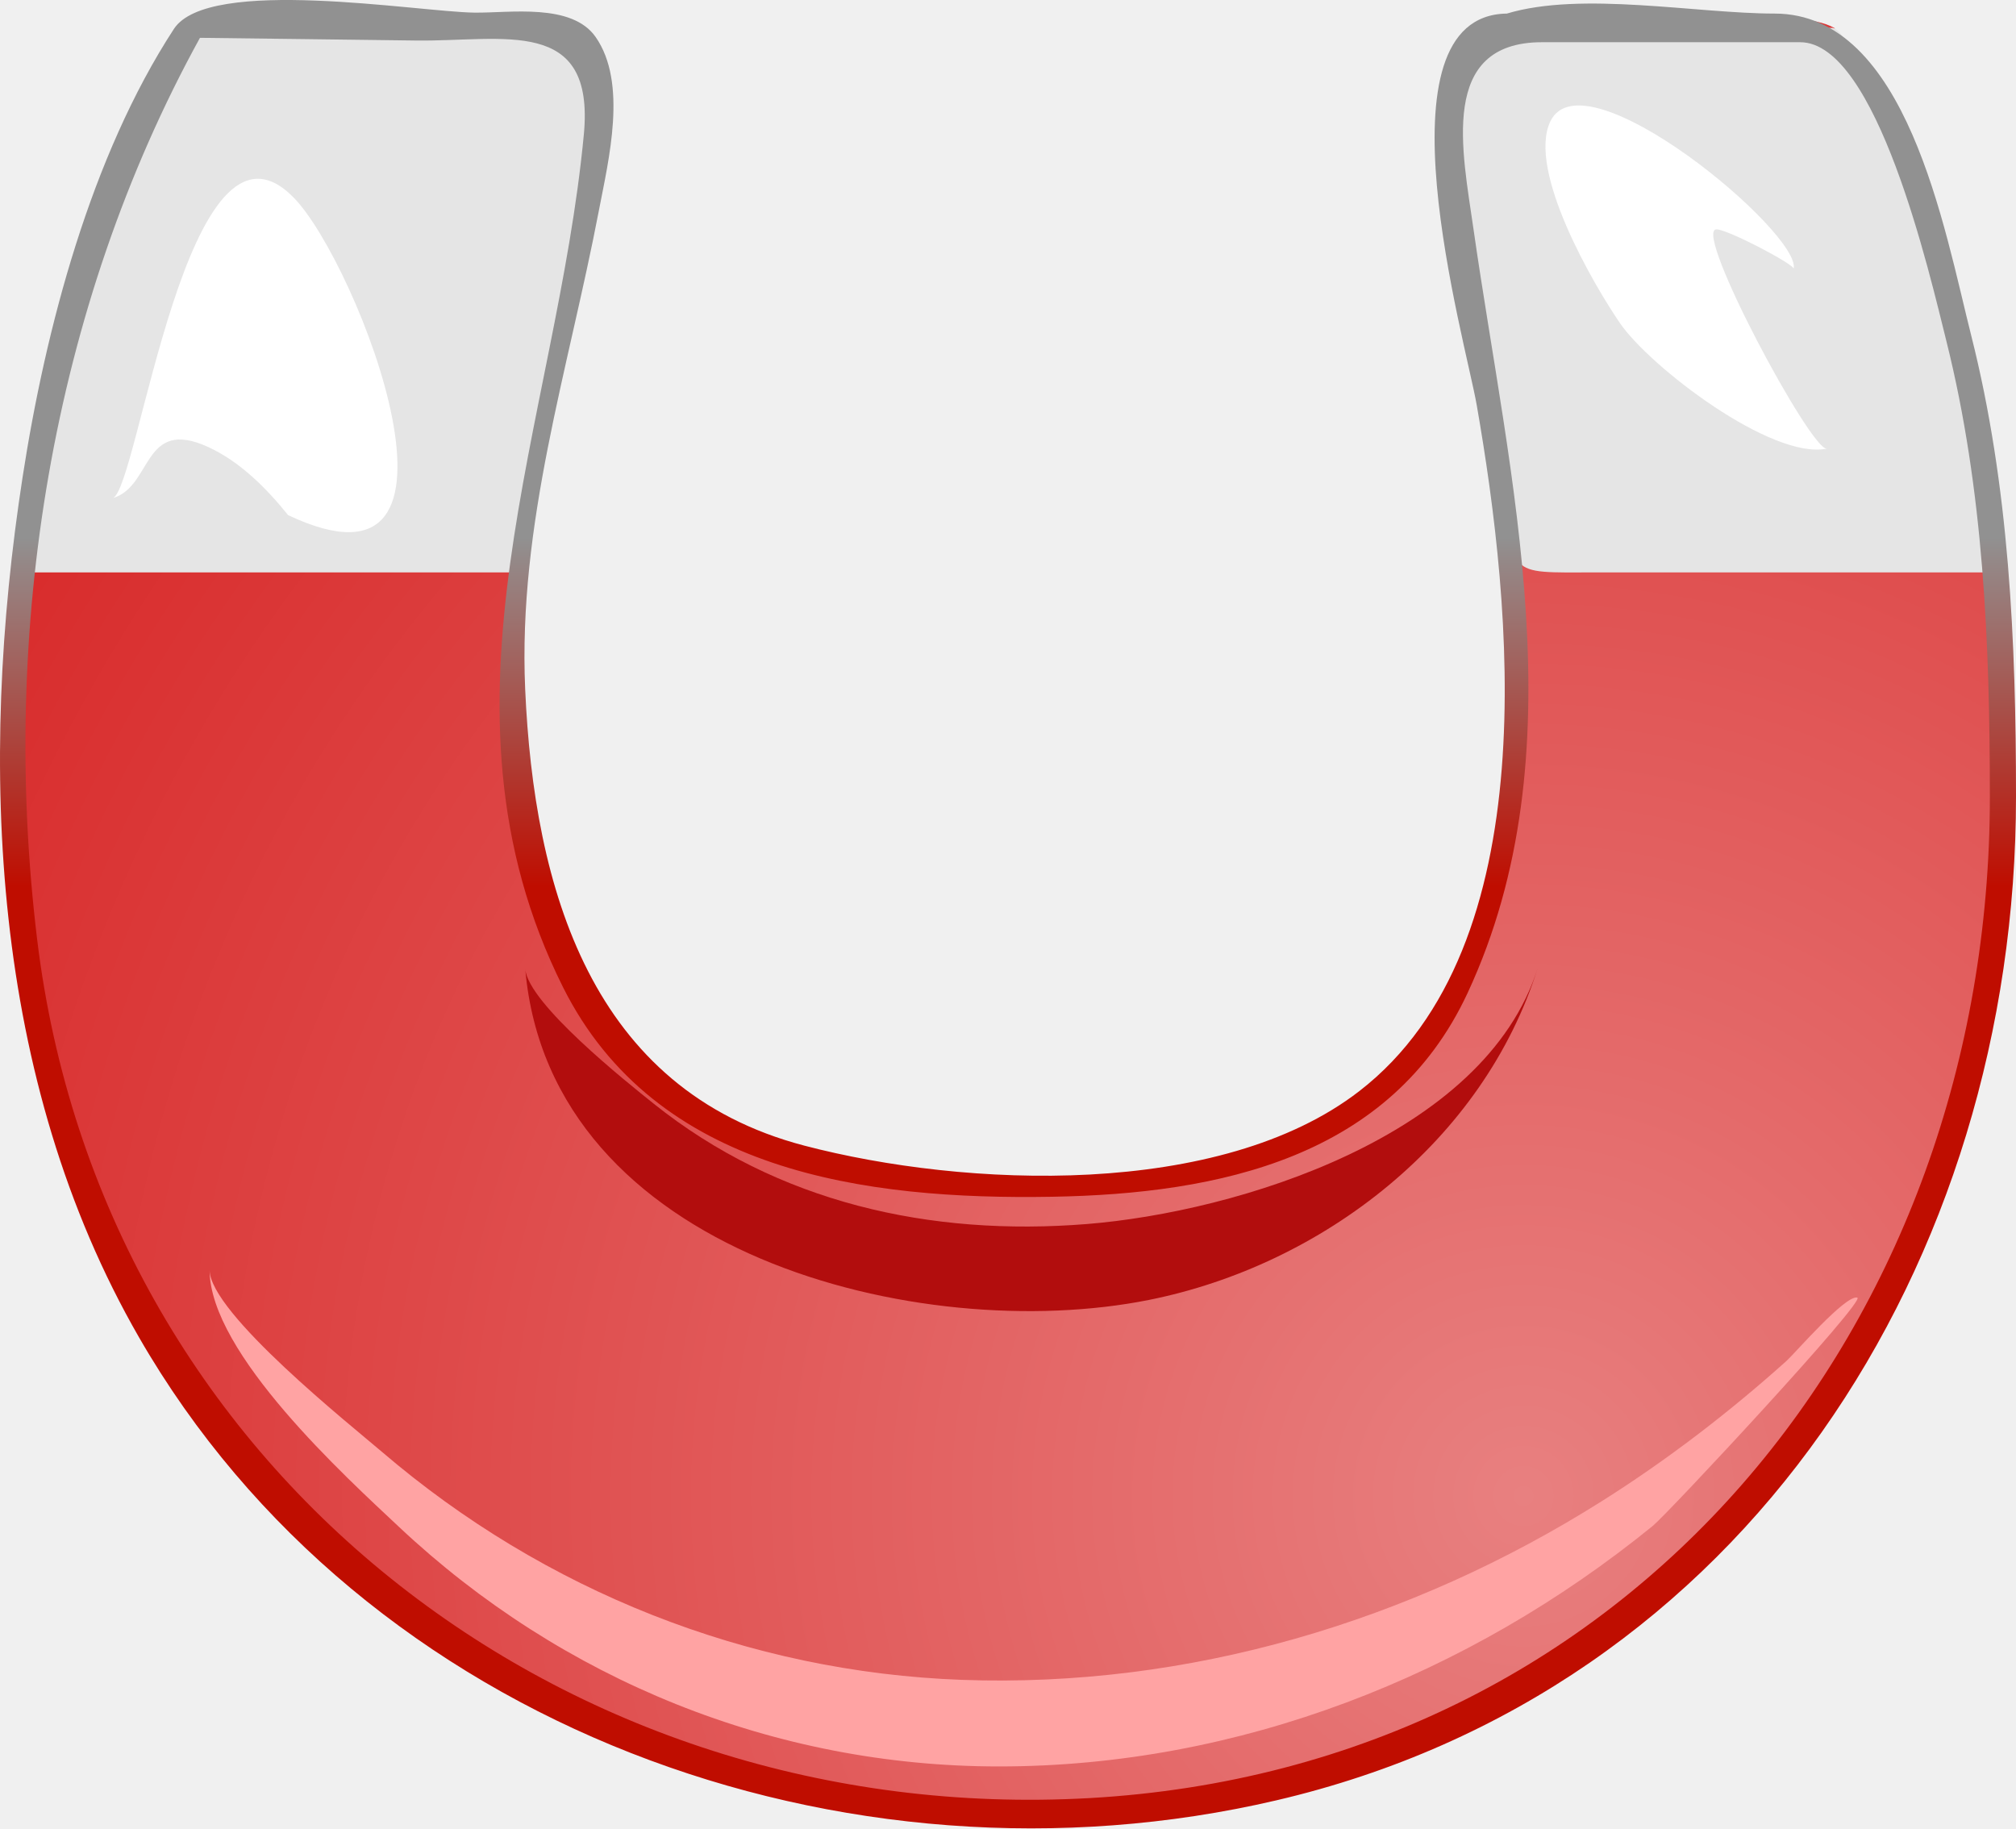
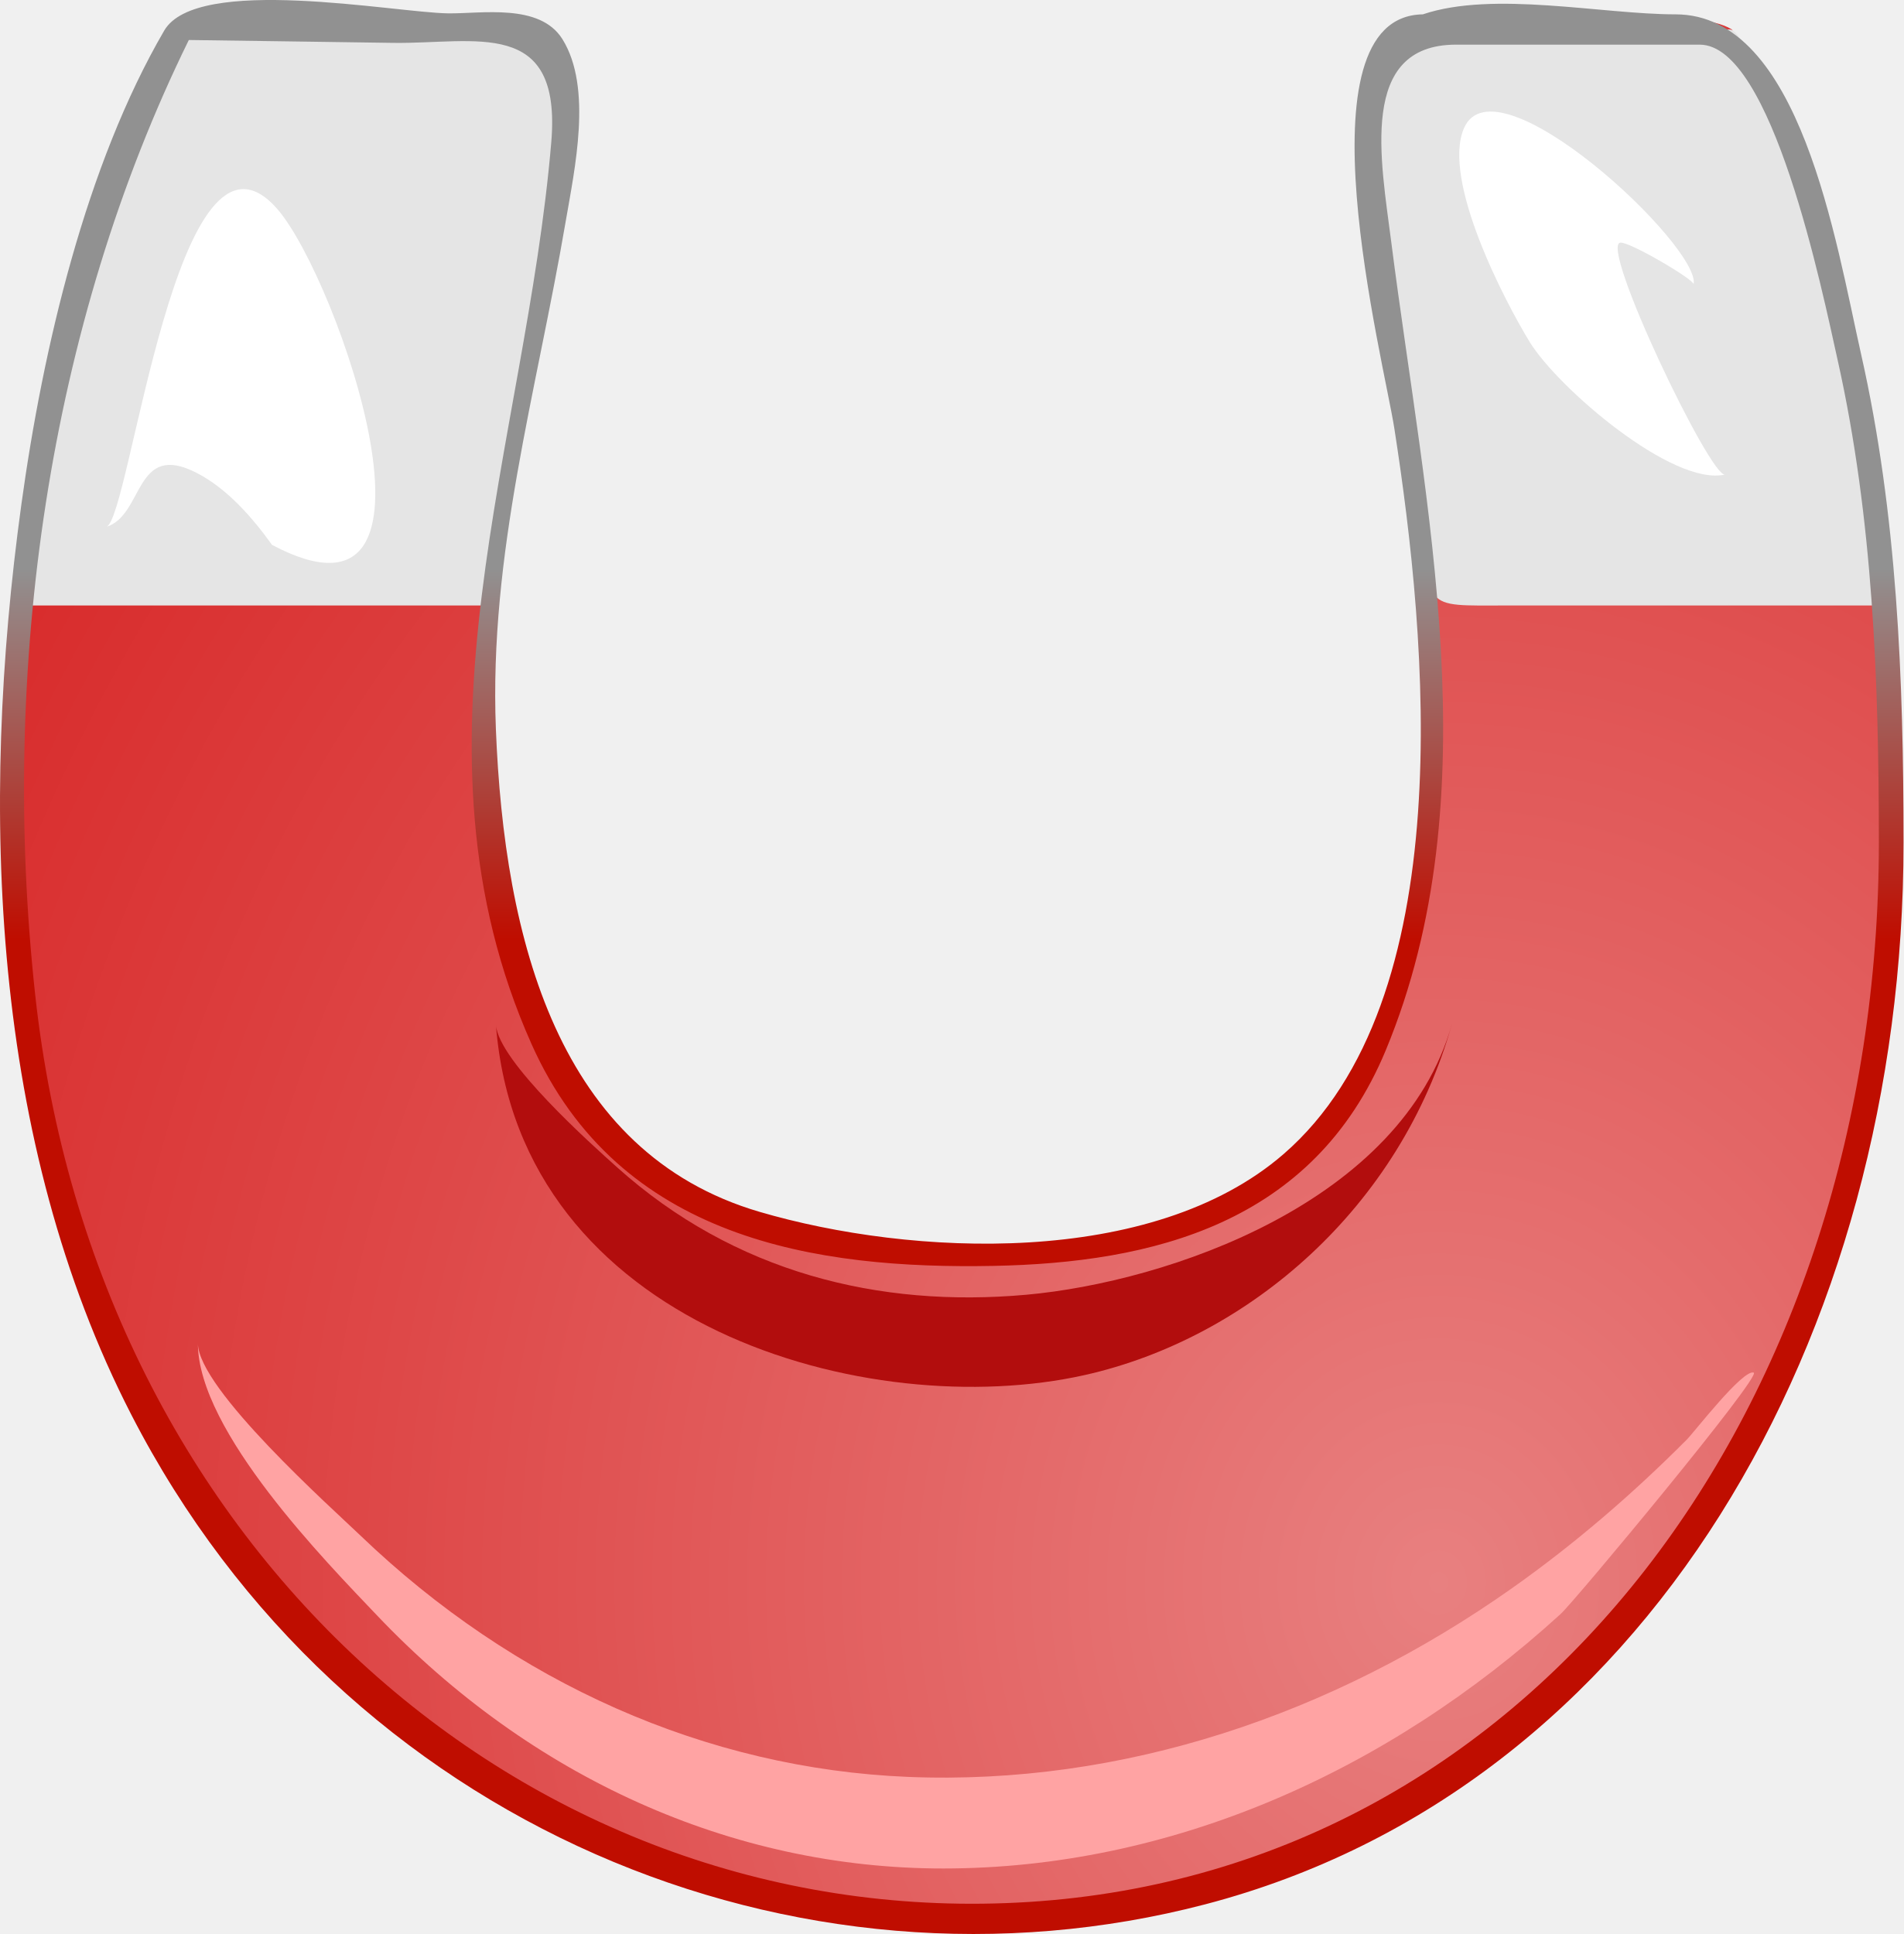
- <svg xmlns="http://www.w3.org/2000/svg" height="116.082" id="Layer_1" space="preserve" style="overflow:visible" version="1.1" viewBox="0 0 128 116.082" width="128">
+ <svg xmlns="http://www.w3.org/2000/svg" height="128" id="Layer_1" space="preserve" style="overflow:visible" version="1.1" viewBox="0 0 125.973 128" width="125.973">
  <defs id="defs34" />
-   <g id="g3" transform="matrix(0.9613071,0,0,0.9613071,0.00143553,9.6360224e-6)">
+   <g id="g3" transform="matrix(0.9460813,0,0,1.060003,0.0014128,1.0625342e-5)">
    <radialGradient cx="39.756" cy="24.221" gradientTransform="rotate(180,70.1914,61.5161)" gradientUnits="userSpaceOnUse" id="XMLID_3_" r="120.088">
      <stop id="stop6" offset="0" style="stop-color:#E88080" />
      <stop id="stop8" offset="0.618" style="stop-color:#DE4848" />
      <stop id="stop10" offset="1" style="stop-color:#D82A2A" />
    </radialGradient>
    <path d="m 67.697,119.816 c 34.942,0 61.557,-25.644 64.317,-60.226 1.58,-19.809 -0.918,-40.315 -10.865,-57.748 -2.611,-1.459 -10.149,0 -13.112,0 -2.762,0 -9.751,-1.393 -11.364,1.805 -2.679,5.304 0.127,14.024 1.094,19.446 1.58,8.87 2.682,17.375 1.955,26.402 C 98.667,62.582 93.828,74.029 79.97,77.008 68.158,79.542 50.695,79.524 41.716,70.046 31.707,59.486 32.691,40.873 35.546,27.795 37.044,20.928 41.103,11.485 39.255,4.395 38.152,0.16 29.883,1.76 26.766,1.724 22.368,1.669 13.742,-0.486 11.5,3.723 6.034,13.971 2.801,24.95 1.681,36.504 -0.396,57.938 2.01,79.972 16.382,96.975 c 12.653,14.969 31.89,22.841 51.315,22.841" id="path12" style="fill:url(#XMLID_3_)" />
    <path d="m 131.271,37.805 c -0.921,-9.047 -2.576,-18.107 -5.783,-26.644 -0.451,-1.198 -3.217,-9.319 -4.482,-9.319 -1.821,0 -3.643,0 -5.464,0 -7.674,0 -19.95,-3.54 -19.67,7.253 0.196,7.574 2.227,15.067 3.336,22.535 0.972,6.537 0.015,6.175 6.214,6.175 8.616,0 17.233,0 25.849,0 m -97.403,0 C 34.747,27.882 38.695,18.454 39.458,8.537 39.986,1.672 36.51,1.845 31.034,1.775 24.963,1.7 18.893,1.625 12.819,1.546 10.922,1.525 6.982,14.191 6.392,15.979 4.064,23.047 2.602,30.396 1.914,37.805 c 10.651,0 21.303,0 31.954,0" id="path14" style="fill:#e5e5e5" />
    <linearGradient gradientTransform="matrix(0,12.2047,12.2047,0,-7060.138,3307.916)" gradientUnits="userSpaceOnUse" id="XMLID_4_" x1="-268.138" x2="-266.237" y1="583.931" y2="583.931">
      <stop id="stop17" offset="0" style="stop-color:#919191" />
      <stop id="stop19" offset="0.006" style="stop-color:#919191" />
      <stop id="stop21" offset="1" style="stop-color:#BF0D00" />
    </linearGradient>
    <path d="m 133.151,52.608 c 0,-10.226 -0.443,-20.501 -2.961,-30.46 -1.778,-7.036 -4.261,-21.252 -12.984,-21.252 -5.15,0 -12.748,-1.488 -17.681,0 -8.931,0.117 -2.733,21.604 -1.993,25.854 2.313,13.259 4.679,35.693 -7.748,45.308 -9.198,7.116 -26.049,6.385 -36.661,3.605 C 39.022,71.969 35.268,58.664 34.685,45.513 34.203,34.58 37.529,24.487 39.56,13.869 40.189,10.58 41.463,5.482 39.337,2.441 37.755,0.184 33.678,0.863 31.339,0.834 27.581,0.784 13.765,-1.594 11.483,1.913 6.005,10.315 3.005,21.695 1.492,31.503 c -2.938,19.016 -2.112,39.8 7.687,56.819 14.843,25.779 46.697,37.219 75.123,30.58 30.927,-7.221 48.849,-35.539 48.849,-66.294 m -1.727,0 c 0,34.868 -23.729,64.123 -59.447,66.145 C 37.28,120.713 6.675,96.957 2.45,62.03 -0.002,41.766 3.344,20.42 13.206,2.498 17.969,2.552 22.73,2.619 27.494,2.677 33.251,2.75 39.301,1.041 38.56,8.881 36.765,27.852 27.852,46.552 37.184,65.198 43.307,77.432 57.155,79.253 69.507,79.039 80.514,78.847 91.865,76.468 96.929,65.583 104.34,49.652 99.668,31.582 97.324,15.162 96.587,9.996 94.994,2.788 101.844,2.788 c 5.683,0 11.365,0 17.051,0 5.063,0 8.566,15.372 9.658,19.741 2.458,9.829 2.871,19.991 2.871,30.079" id="path23" style="fill:url(#XMLID_4_)" />
    <path d="m 13.842,83.873 c 0,2.83 9.374,10.294 11.391,12.021 10.726,9.183 24.172,14.539 38.305,15.052 14.944,0.539 29.649,-3.849 42.247,-11.796 4.328,-2.729 8.4,-5.854 12.21,-9.27 0.515,-0.461 3.912,-4.399 4.675,-4.179 0.612,0.177 -12.533,14.285 -13.504,15.072 -12.204,9.93 -27.383,15.891 -43.197,15.891 -14.793,0 -28.845,-5.701 -39.604,-15.808 C 22.872,97.576 13.842,89.375 13.842,83.873" id="path25" style="fill:#ffa3a3" />
    <path d="m 34.692,64.009 c 0.196,2.275 6.695,7.454 8.483,8.884 8.192,6.55 18.279,8.777 28.609,7.948 9.901,-0.796 26.275,-5.766 29.778,-16.91 -3.592,11.425 -14.2,19.624 -25.682,21.923 -15.078,3.015 -39.553,-3 -41.188,-21.845" id="path27" style="fill:#b20d0d" />
    <path d="m 102.4,8.009 c 2.229,-4.608 16.587,7.405 16.066,9.742 0.063,-0.283 -4.482,-2.673 -5.126,-2.601 -1.48,0.167 6.305,14.689 7.322,14.479 -3.646,0.757 -11.687,-5.402 -13.663,-8.28 -1.714,-2.495 -6.164,-10.088 -4.599,-13.34" id="path29" style="fill:#ffffff" />
    <path d="M 19.027,34.021 C 17.605,32.25 15.848,30.488 13.76,29.528 9.386,27.516 10.079,32.158 7.441,32.896 9.124,32.425 12.339,5.814 19.403,13.057 c 4.221,4.326 13.22,27.401 -0.376,20.964" id="path31" style="fill:#ffffff" />
  </g>
</svg>
